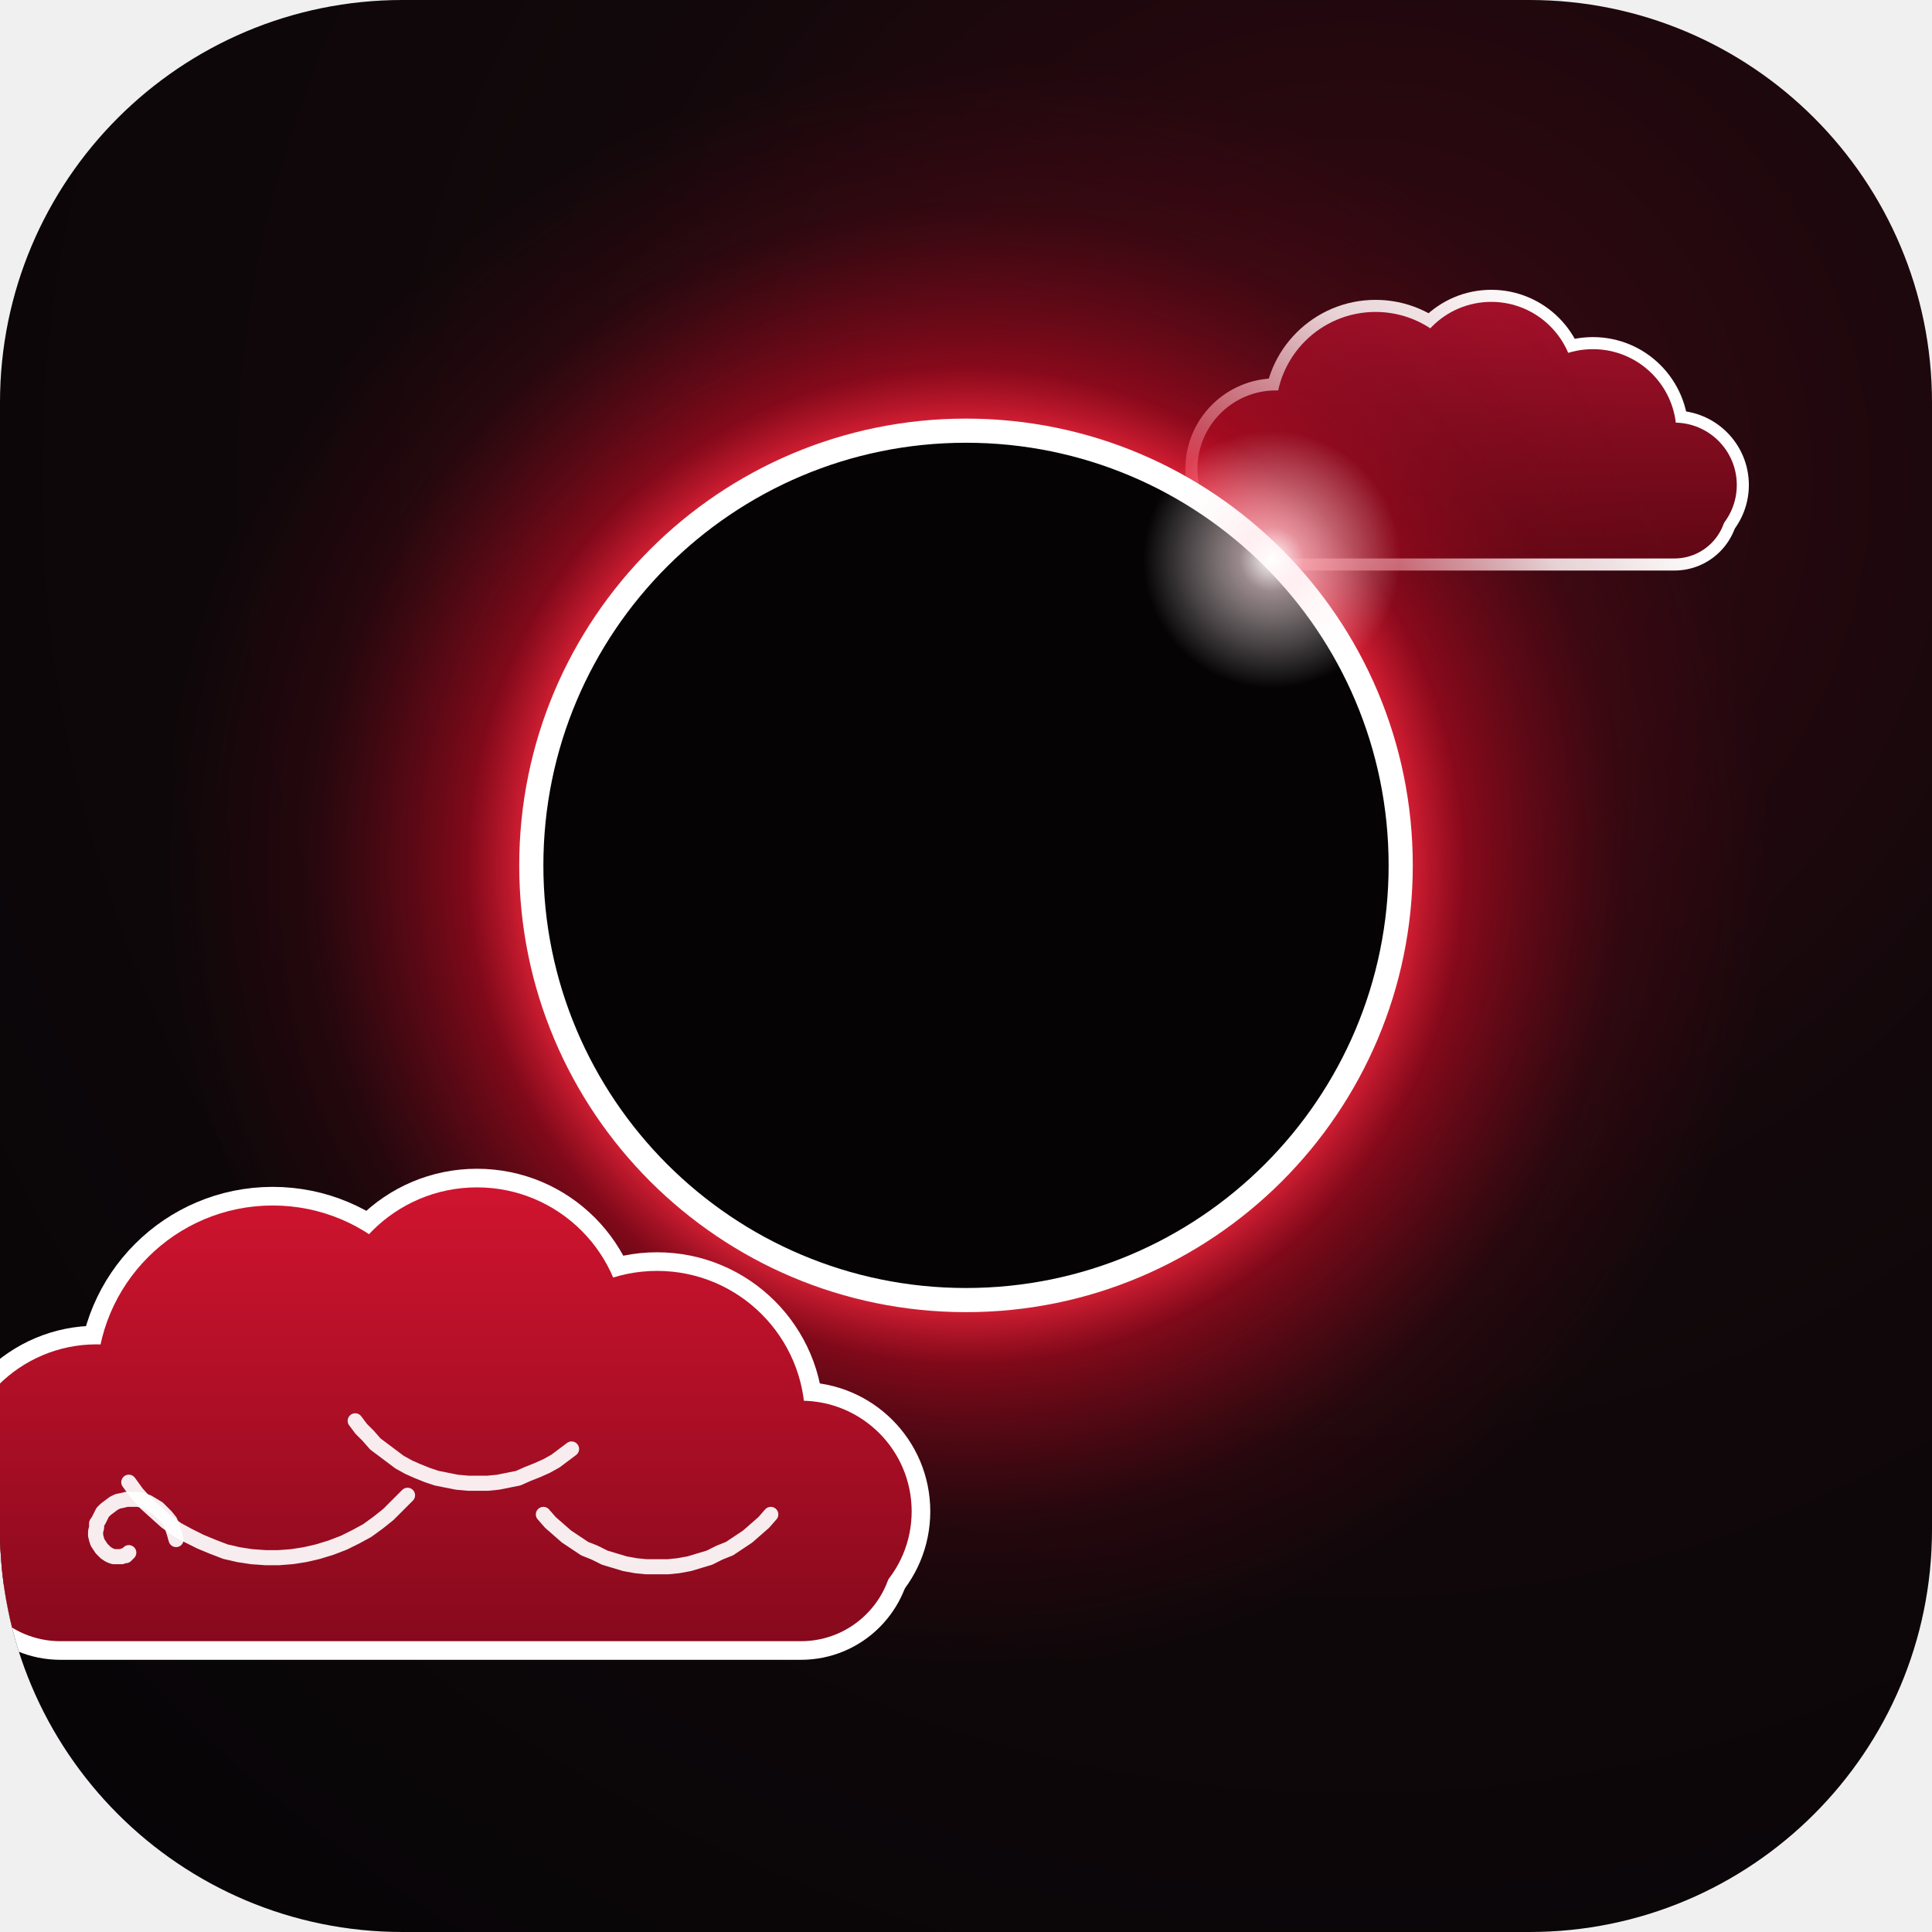
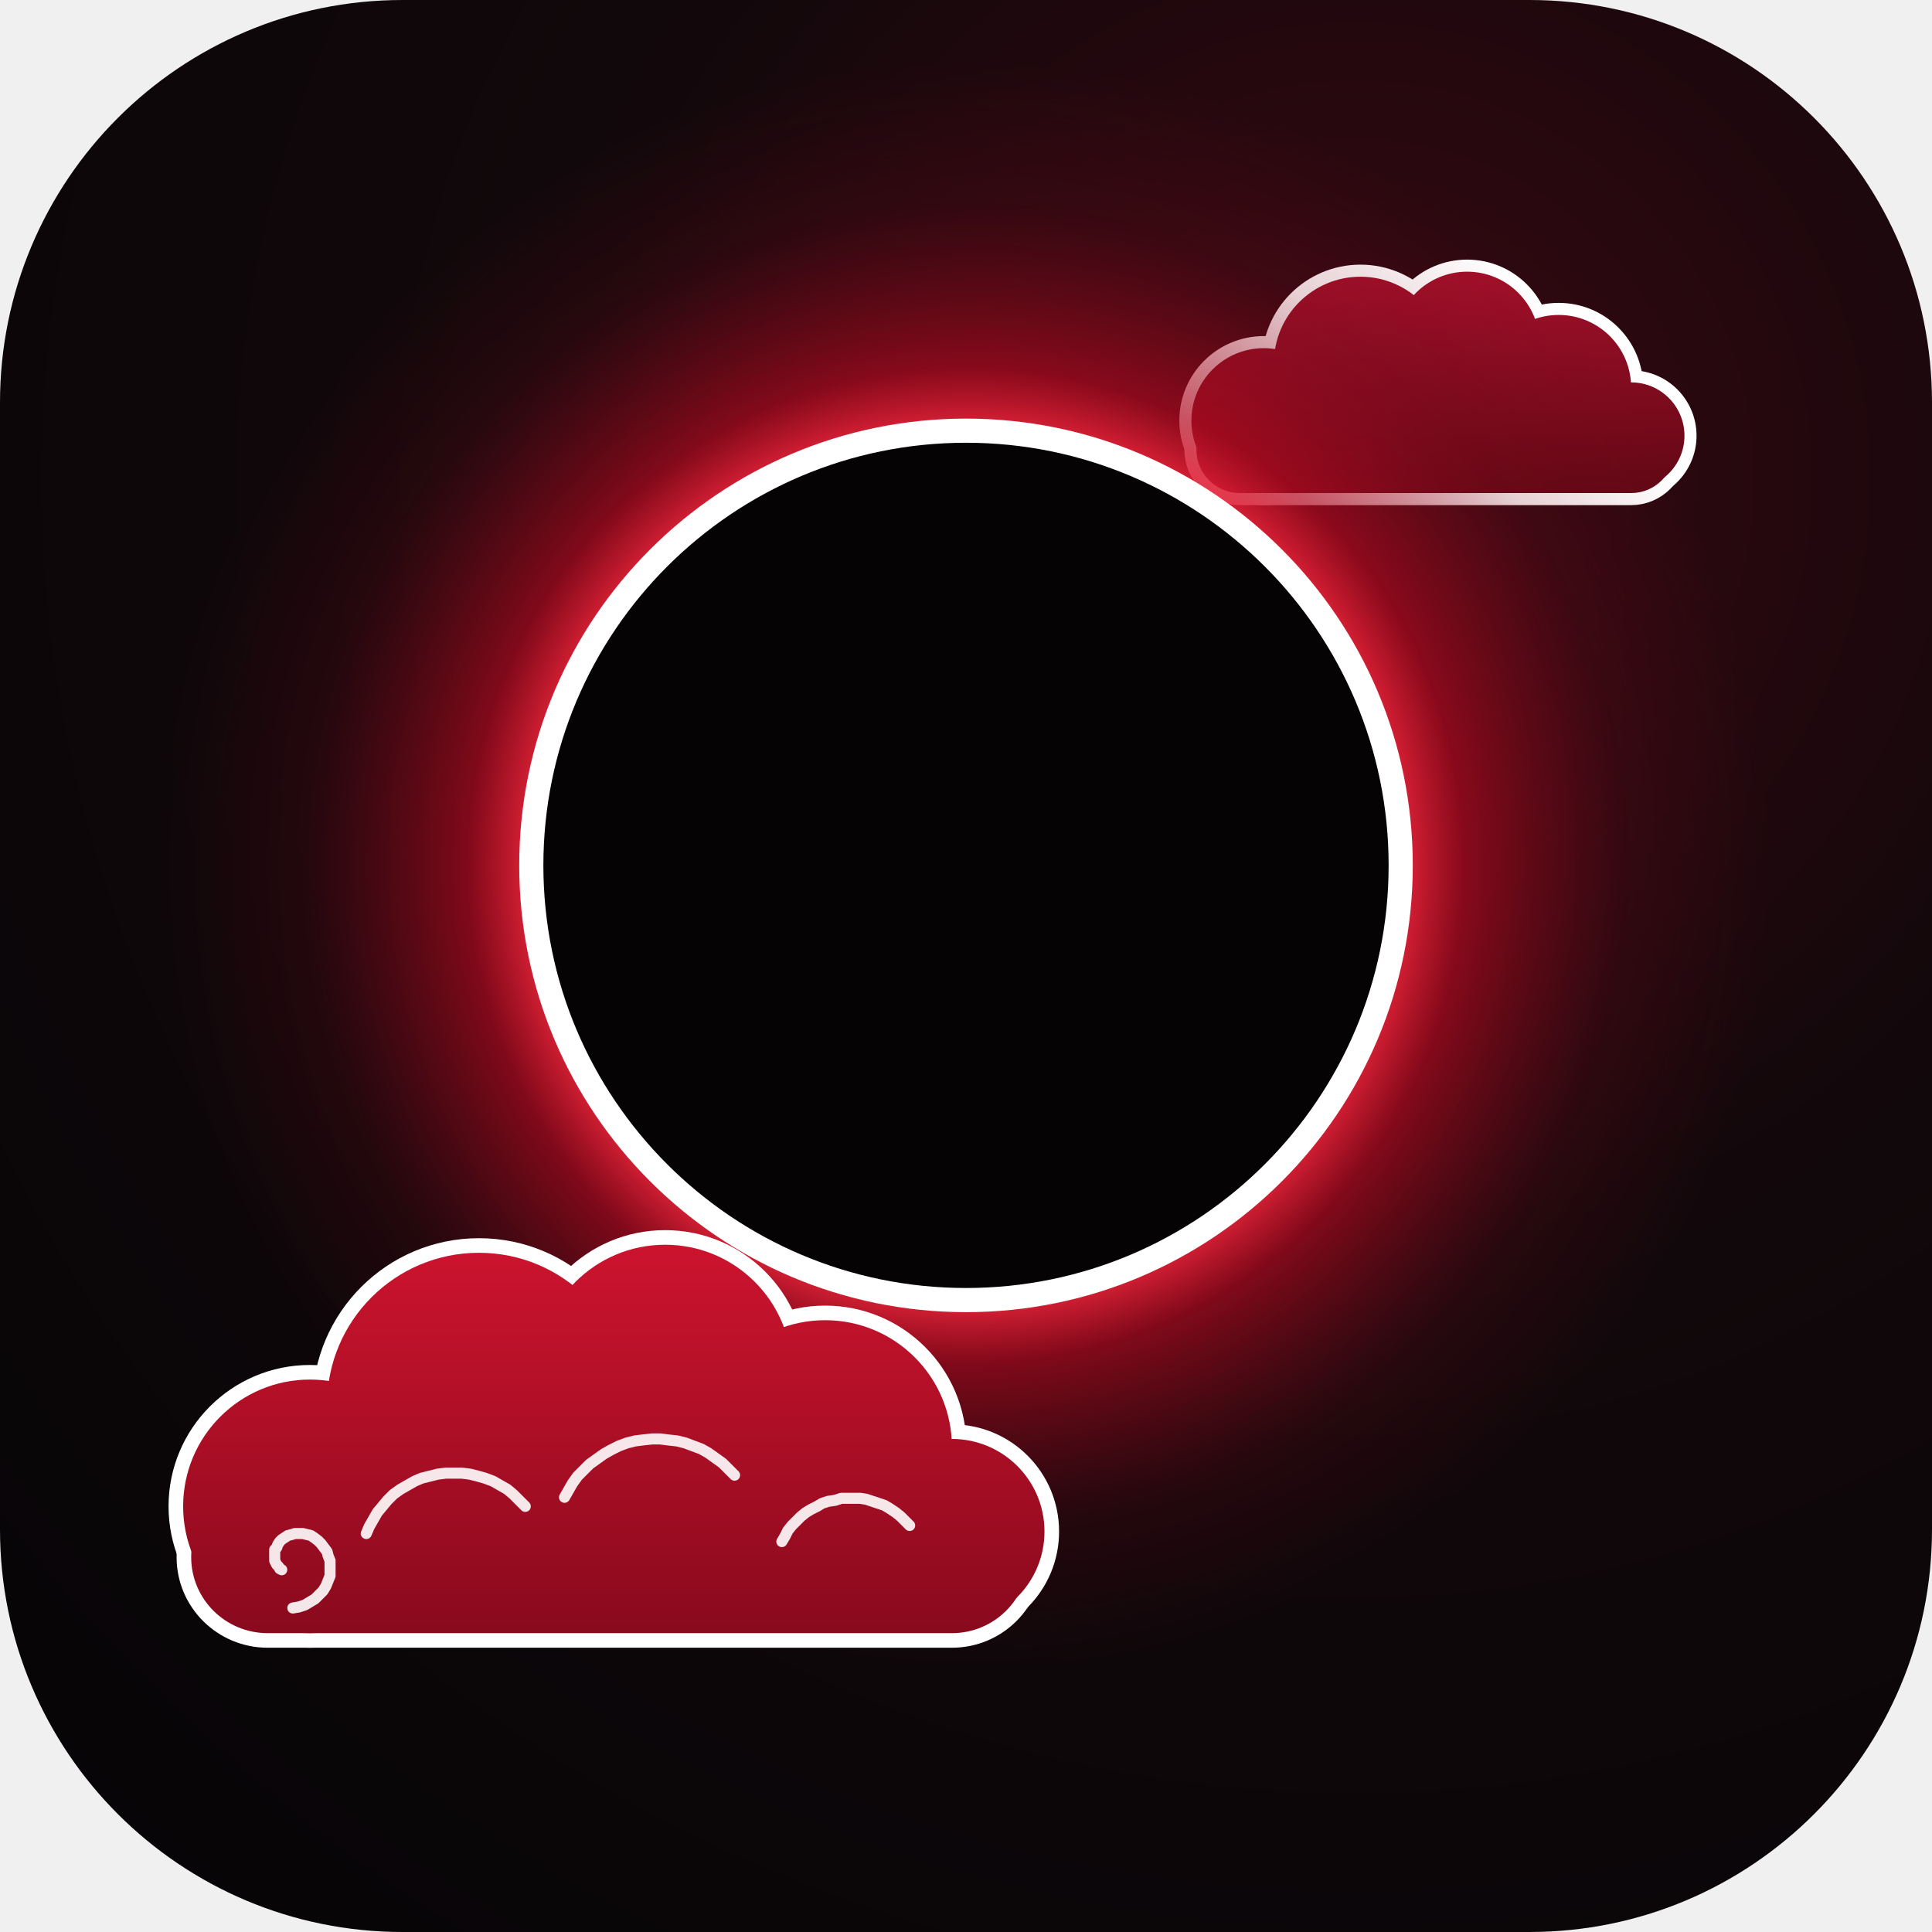
<svg xmlns="http://www.w3.org/2000/svg" width="192" height="192" viewBox="0 0 192 192">
  <defs>
    <radialGradient id="bg" cx="70%" cy="25%" r="95%">
      <stop offset="0" stop-color="#3a0812" />
      <stop offset="0.42" stop-color="#12080b" />
      <stop offset="1" stop-color="#070507" />
    </radialGradient>
    <clipPath id="clip">
      <rect width="192" height="192" rx="40" />
    </clipPath>
  </defs>
  <g clip-path="url(#clip)">
    <rect width="192" height="192" fill="url(#bg)" />
-     <linearGradient id="iag" gradientUnits="userSpaceOnUse" x1="0" y1="30.0" x2="0" y2="56.0">
+     <linearGradient id="iag" gradientUnits="userSpaceOnUse" x1="0" y1="26.0" x2="0" y2="50.0">
      <stop offset="0" stop-color="#a5102a" />
      <stop offset="1" stop-color="#5e0714" />
    </linearGradient>
-     <g fill="none" stroke="#ffffff" stroke-width="2.4">
-       <circle cx="126.8" cy="46.6" r="7.8" />
-       <circle cx="136.7" cy="40.9" r="9.9" />
-       <circle cx="148.2" cy="38.3" r="8.3" />
-       <circle cx="158.3" cy="43.0" r="8.3" />
-       <circle cx="166.4" cy="48.2" r="6.2" />
-       <circle cx="144.0" cy="46.1" r="7.8" />
-       <rect x="119.6" y="45.1" width="52.0" height="10.4" rx="5.2" />
+     <g fill="none" stroke="#ffffff" stroke-width="2.4" stroke-linejoin="round">
+       <circle cx="125.6" cy="41.8" r="7.2" />
+       <circle cx="135.2" cy="36.1" r="8.6" />
+       <circle cx="145.8" cy="34.2" r="7.2" />
+       <circle cx="154.9" cy="38.5" r="7.2" />
+       <circle cx="162.1" cy="43.3" r="5.3" />
+       <circle cx="141.4" cy="40.9" r="7.2" />
+       <rect x="118.9" y="40.4" width="47.5" height="8.6" rx="4.3" />
    </g>
    <g fill="url(#iag)">
-       <circle cx="126.8" cy="46.6" r="7.8" />
-       <circle cx="136.7" cy="40.9" r="9.9" />
-       <circle cx="148.2" cy="38.3" r="8.3" />
-       <circle cx="158.3" cy="43.0" r="8.3" />
-       <circle cx="166.4" cy="48.2" r="6.2" />
-       <circle cx="144.0" cy="46.1" r="7.8" />
-       <rect x="119.6" y="45.1" width="52.0" height="10.4" rx="5.2" />
+       <circle cx="125.6" cy="41.8" r="7.2" />
+       <circle cx="135.2" cy="36.1" r="8.6" />
+       <circle cx="145.8" cy="34.2" r="7.2" />
+       <circle cx="154.9" cy="38.5" r="7.2" />
+       <circle cx="162.1" cy="43.3" r="5.3" />
+       <circle cx="141.4" cy="40.9" r="7.2" />
+       <rect x="118.9" y="40.4" width="47.5" height="8.6" rx="4.3" />
    </g>
    <radialGradient id="iec" cx="96" cy="86" r="80" gradientUnits="userSpaceOnUse">
      <stop offset="0" stop-color="#ffd6da" />
      <stop offset="0.52" stop-color="#ff2b42" />
      <stop offset="0.62" stop-color="#b00a20" stop-opacity="0.7" />
      <stop offset="0.82" stop-color="#7e0a1b" stop-opacity="0.19" />
      <stop offset="1" stop-color="#7e0a1b" stop-opacity="0" />
    </radialGradient>
-     <radialGradient id="ies" cx="126.4" cy="55.6" r="12.8" gradientUnits="userSpaceOnUse">
-       <stop offset="0" stop-color="#ffffff" />
-       <stop offset="0.25" stop-color="#ffe4e8" stop-opacity="0.6" />
-       <stop offset="1" stop-color="#ffffff" stop-opacity="0" />
-     </radialGradient>
    <circle cx="96" cy="86" r="80" fill="url(#iec)" />
    <circle cx="96" cy="86" r="43.2" fill="#050304" stroke="#ffffff" stroke-width="2.4" />
-     <circle cx="126.4" cy="55.6" r="12.8" fill="url(#ies)" />
-     <linearGradient id="ibg" gradientUnits="userSpaceOnUse" x1="0" y1="118.0" x2="0" y2="164.0">
+     <linearGradient id="ibg" gradientUnits="userSpaceOnUse" x1="0" y1="122.0" x2="0" y2="164.0">
      <stop offset="0" stop-color="#d0142f" />
      <stop offset="1" stop-color="#86091c" />
    </linearGradient>
-     <g fill="none" stroke="#ffffff" stroke-width="3.7">
-       <circle cx="9.6" cy="147.4" r="13.8" />
-       <circle cx="27.1" cy="137.3" r="17.5" />
-       <circle cx="47.4" cy="132.7" r="14.7" />
-       <circle cx="65.3" cy="141.0" r="14.7" />
-       <circle cx="79.6" cy="150.2" r="11.0" />
-       <circle cx="40.0" cy="146.5" r="13.8" />
-       <rect x="-3.2" y="144.7" width="92.0" height="18.4" rx="9.2" />
+     <g fill="none" stroke="#ffffff" stroke-width="2.9" stroke-linejoin="round">
+       <circle cx="30.8" cy="149.7" r="12.6" />
+       <circle cx="47.6" cy="139.6" r="15.1" />
+       <circle cx="66.1" cy="136.3" r="12.6" />
+       <circle cx="82.0" cy="143.8" r="12.6" />
+       <circle cx="94.6" cy="152.2" r="9.2" />
+       <circle cx="58.5" cy="148.0" r="12.6" />
+       <rect x="19.0" y="147.2" width="83.2" height="15.1" rx="7.6" />
    </g>
    <g fill="url(#ibg)">
-       <circle cx="9.6" cy="147.4" r="13.8" />
-       <circle cx="27.1" cy="137.3" r="17.5" />
-       <circle cx="47.4" cy="132.7" r="14.7" />
-       <circle cx="65.3" cy="141.0" r="14.7" />
-       <circle cx="79.6" cy="150.2" r="11.0" />
-       <circle cx="40.0" cy="146.5" r="13.8" />
-       <rect x="-3.2" y="144.7" width="92.0" height="18.4" rx="9.2" />
+       <circle cx="30.8" cy="149.7" r="12.6" />
+       <circle cx="47.6" cy="139.6" r="15.1" />
+       <circle cx="66.1" cy="136.3" r="12.6" />
+       <circle cx="82.0" cy="143.8" r="12.6" />
+       <circle cx="94.6" cy="152.2" r="9.2" />
+       <circle cx="58.5" cy="148.0" r="12.6" />
+       <rect x="19.0" y="147.2" width="83.2" height="15.1" rx="7.6" />
    </g>
-     <path d="M40.5 148.6 L39.6 149.5 L38.6 150.5 L37.6 151.3 L36.5 152.1 L35.4 152.7 L34.2 153.3 L32.9 153.8 L31.6 154.2 L30.3 154.5 L29.0 154.7 L27.7 154.8 L26.4 154.8 L25.0 154.7 L23.7 154.5 L22.4 154.2 L21.1 153.7 L19.9 153.2 L18.7 152.6 L17.6 152.0 L16.5 151.2 L15.5 150.3 L14.5 149.4 L13.6 148.4 L12.8 147.3" fill="none" stroke="#ffffff" stroke-width="1.5" stroke-linecap="round" stroke-linejoin="round" opacity="0.92" />
-     <path d="M56.8 144.0 L56.0 144.6 L55.2 145.2 L54.3 145.7 L53.4 146.1 L52.4 146.5 L51.5 146.9 L50.5 147.1 L49.5 147.3 L48.5 147.4 L47.5 147.4 L46.5 147.4 L45.4 147.3 L44.4 147.1 L43.4 146.9 L42.5 146.6 L41.5 146.2 L40.6 145.8 L39.7 145.3 L38.9 144.7 L38.1 144.1 L37.3 143.5 L36.6 142.7 L35.9 142.0 L35.3 141.2" fill="none" stroke="#ffffff" stroke-width="1.5" stroke-linecap="round" stroke-linejoin="round" opacity="0.92" />
-     <path d="M76.6 150.5 L75.9 151.3 L75.1 152.0 L74.3 152.7 L73.4 153.3 L72.5 153.9 L71.5 154.3 L70.5 154.8 L69.5 155.1 L68.5 155.4 L67.4 155.6 L66.4 155.7 L65.3 155.7 L64.2 155.7 L63.2 155.6 L62.1 155.4 L61.1 155.1 L60.1 154.8 L59.1 154.3 L58.1 153.9 L57.2 153.3 L56.3 152.7 L55.5 152.0 L54.7 151.3 L54.0 150.5" fill="none" stroke="#ffffff" stroke-width="1.5" stroke-linecap="round" stroke-linejoin="round" opacity="0.92" />
-     <path d="M17.5 153.0 L17.3 152.3 L17.1 151.7 L16.9 151.2 L16.5 150.7 L16.1 150.3 L15.7 149.9 L15.2 149.6 L14.7 149.3 L14.2 149.1 L13.7 149.0 L13.2 149.0 L12.6 149.0 L12.2 149.1 L11.7 149.2 L11.3 149.4 L10.9 149.7 L10.5 150.0 L10.2 150.3 L10.0 150.7 L9.8 151.1 L9.6 151.4 L9.6 151.8 L9.5 152.2 L9.5 152.6 L9.6 153.0 L9.7 153.3 L9.9 153.6 L10.1 153.9 L10.3 154.1 L10.5 154.3 L10.8 154.5 L11.0 154.6 L11.3 154.7 L11.6 154.7 L11.8 154.7 L12.1 154.7 L12.3 154.6 L12.5 154.6 L12.7 154.4 L12.8 154.3" fill="none" stroke="#ffffff" stroke-width="1.5" stroke-linecap="round" stroke-linejoin="round" opacity="0.92" />
+     <path d="M36.4 152.4 L36.7 151.7 L37.1 151.0 L37.5 150.3 L38.0 149.7 L38.5 149.1 L39.1 148.5 L39.8 148.0 L40.5 147.6 L41.2 147.2 L41.9 146.9 L42.7 146.7 L43.5 146.5 L44.3 146.4 L45.1 146.4 L45.9 146.4 L46.7 146.5 L47.5 146.7 L48.2 146.9 L49.0 147.2 L49.7 147.6 L50.4 148.0 L51.0 148.5 L51.6 149.1 L52.2 149.7" fill="none" stroke="#ffffff" stroke-width="1.1" stroke-linecap="round" stroke-linejoin="round" opacity="0.9" />
+     <path d="M56.1 148.8 L56.5 148.1 L56.9 147.4 L57.4 146.7 L58.0 146.1 L58.6 145.5 L59.3 145.0 L60.0 144.5 L60.7 144.1 L61.5 143.7 L62.3 143.4 L63.1 143.2 L63.9 143.1 L64.8 143.0 L65.6 143.0 L66.4 143.1 L67.3 143.2 L68.1 143.4 L68.9 143.7 L69.7 144.0 L70.4 144.4 L71.1 144.9 L71.8 145.4 L72.4 146.0 L73.0 146.6" fill="none" stroke="#ffffff" stroke-width="1.1" stroke-linecap="round" stroke-linejoin="round" opacity="0.9" />
+     <path d="M77.7 153.2 L78.0 152.7 L78.3 152.1 L78.7 151.6 L79.1 151.2 L79.6 150.7 L80.1 150.3 L80.6 150.0 L81.2 149.7 L81.7 149.4 L82.3 149.2 L83.0 149.1 L83.6 148.9 L84.2 148.9 L84.8 148.9 L85.5 148.9 L86.1 149.0 L86.7 149.2 L87.3 149.4 L87.9 149.6 L88.4 149.9 L89.0 150.3 L89.5 150.7 L89.9 151.1 L90.4 151.6" fill="none" stroke="#ffffff" stroke-width="1.1" stroke-linecap="round" stroke-linejoin="round" opacity="0.9" />
+     <path d="M29.1 159.8 L29.7 159.7 L30.3 159.5 L30.8 159.2 L31.3 158.9 L31.7 158.5 L32.1 158.1 L32.4 157.6 L32.6 157.1 L32.8 156.6 L32.8 156.1 L32.8 155.6 L32.8 155.1 L32.6 154.6 L32.5 154.2 L32.2 153.8 L31.9 153.4 L31.6 153.1 L31.2 152.8 L30.9 152.6 L30.5 152.5 L30.1 152.4 L29.7 152.4 L29.3 152.4 L29.0 152.5 L28.6 152.6 L28.3 152.8 L28.0 153.0 L27.8 153.2 L27.6 153.5 L27.5 153.8 L27.3 154.0 L27.3 154.3 L27.3 154.6 L27.3 154.9 L27.3 155.1 L27.4 155.3 L27.5 155.5 L27.7 155.7 L27.8 155.9 L28.0 156.0" fill="none" stroke="#ffffff" stroke-width="1.1" stroke-linecap="round" stroke-linejoin="round" opacity="0.9" />
  </g>
</svg>
